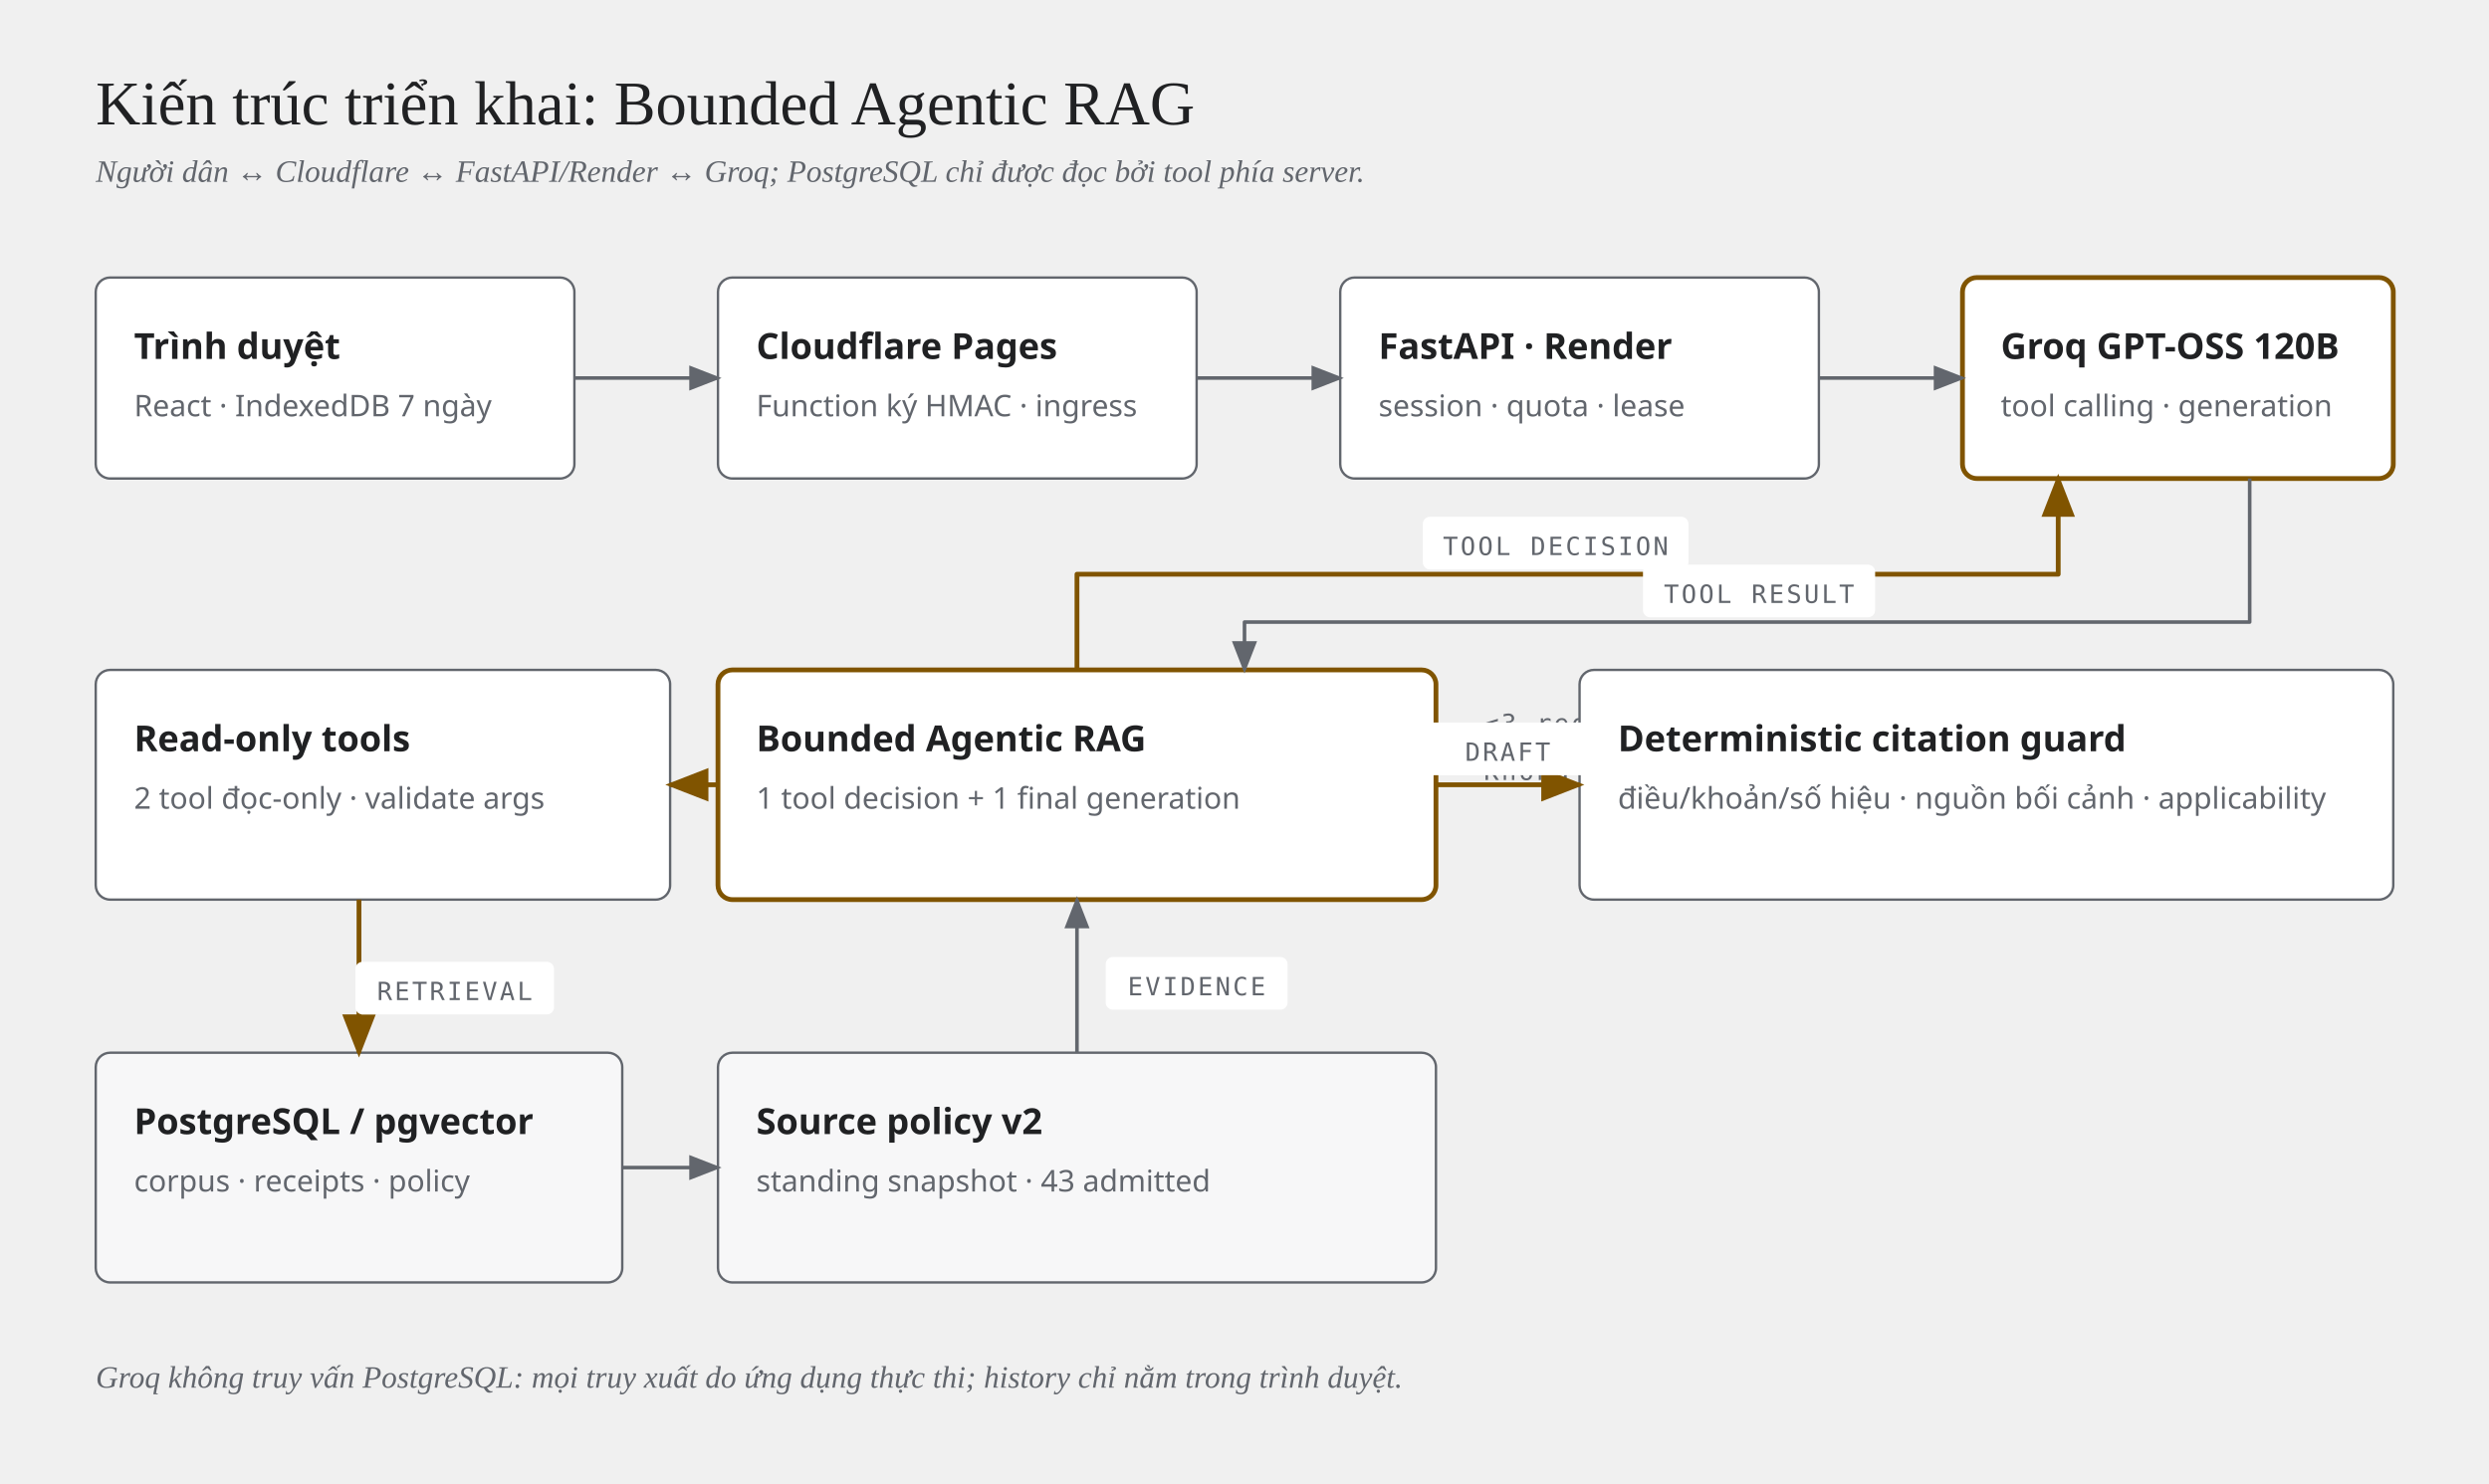
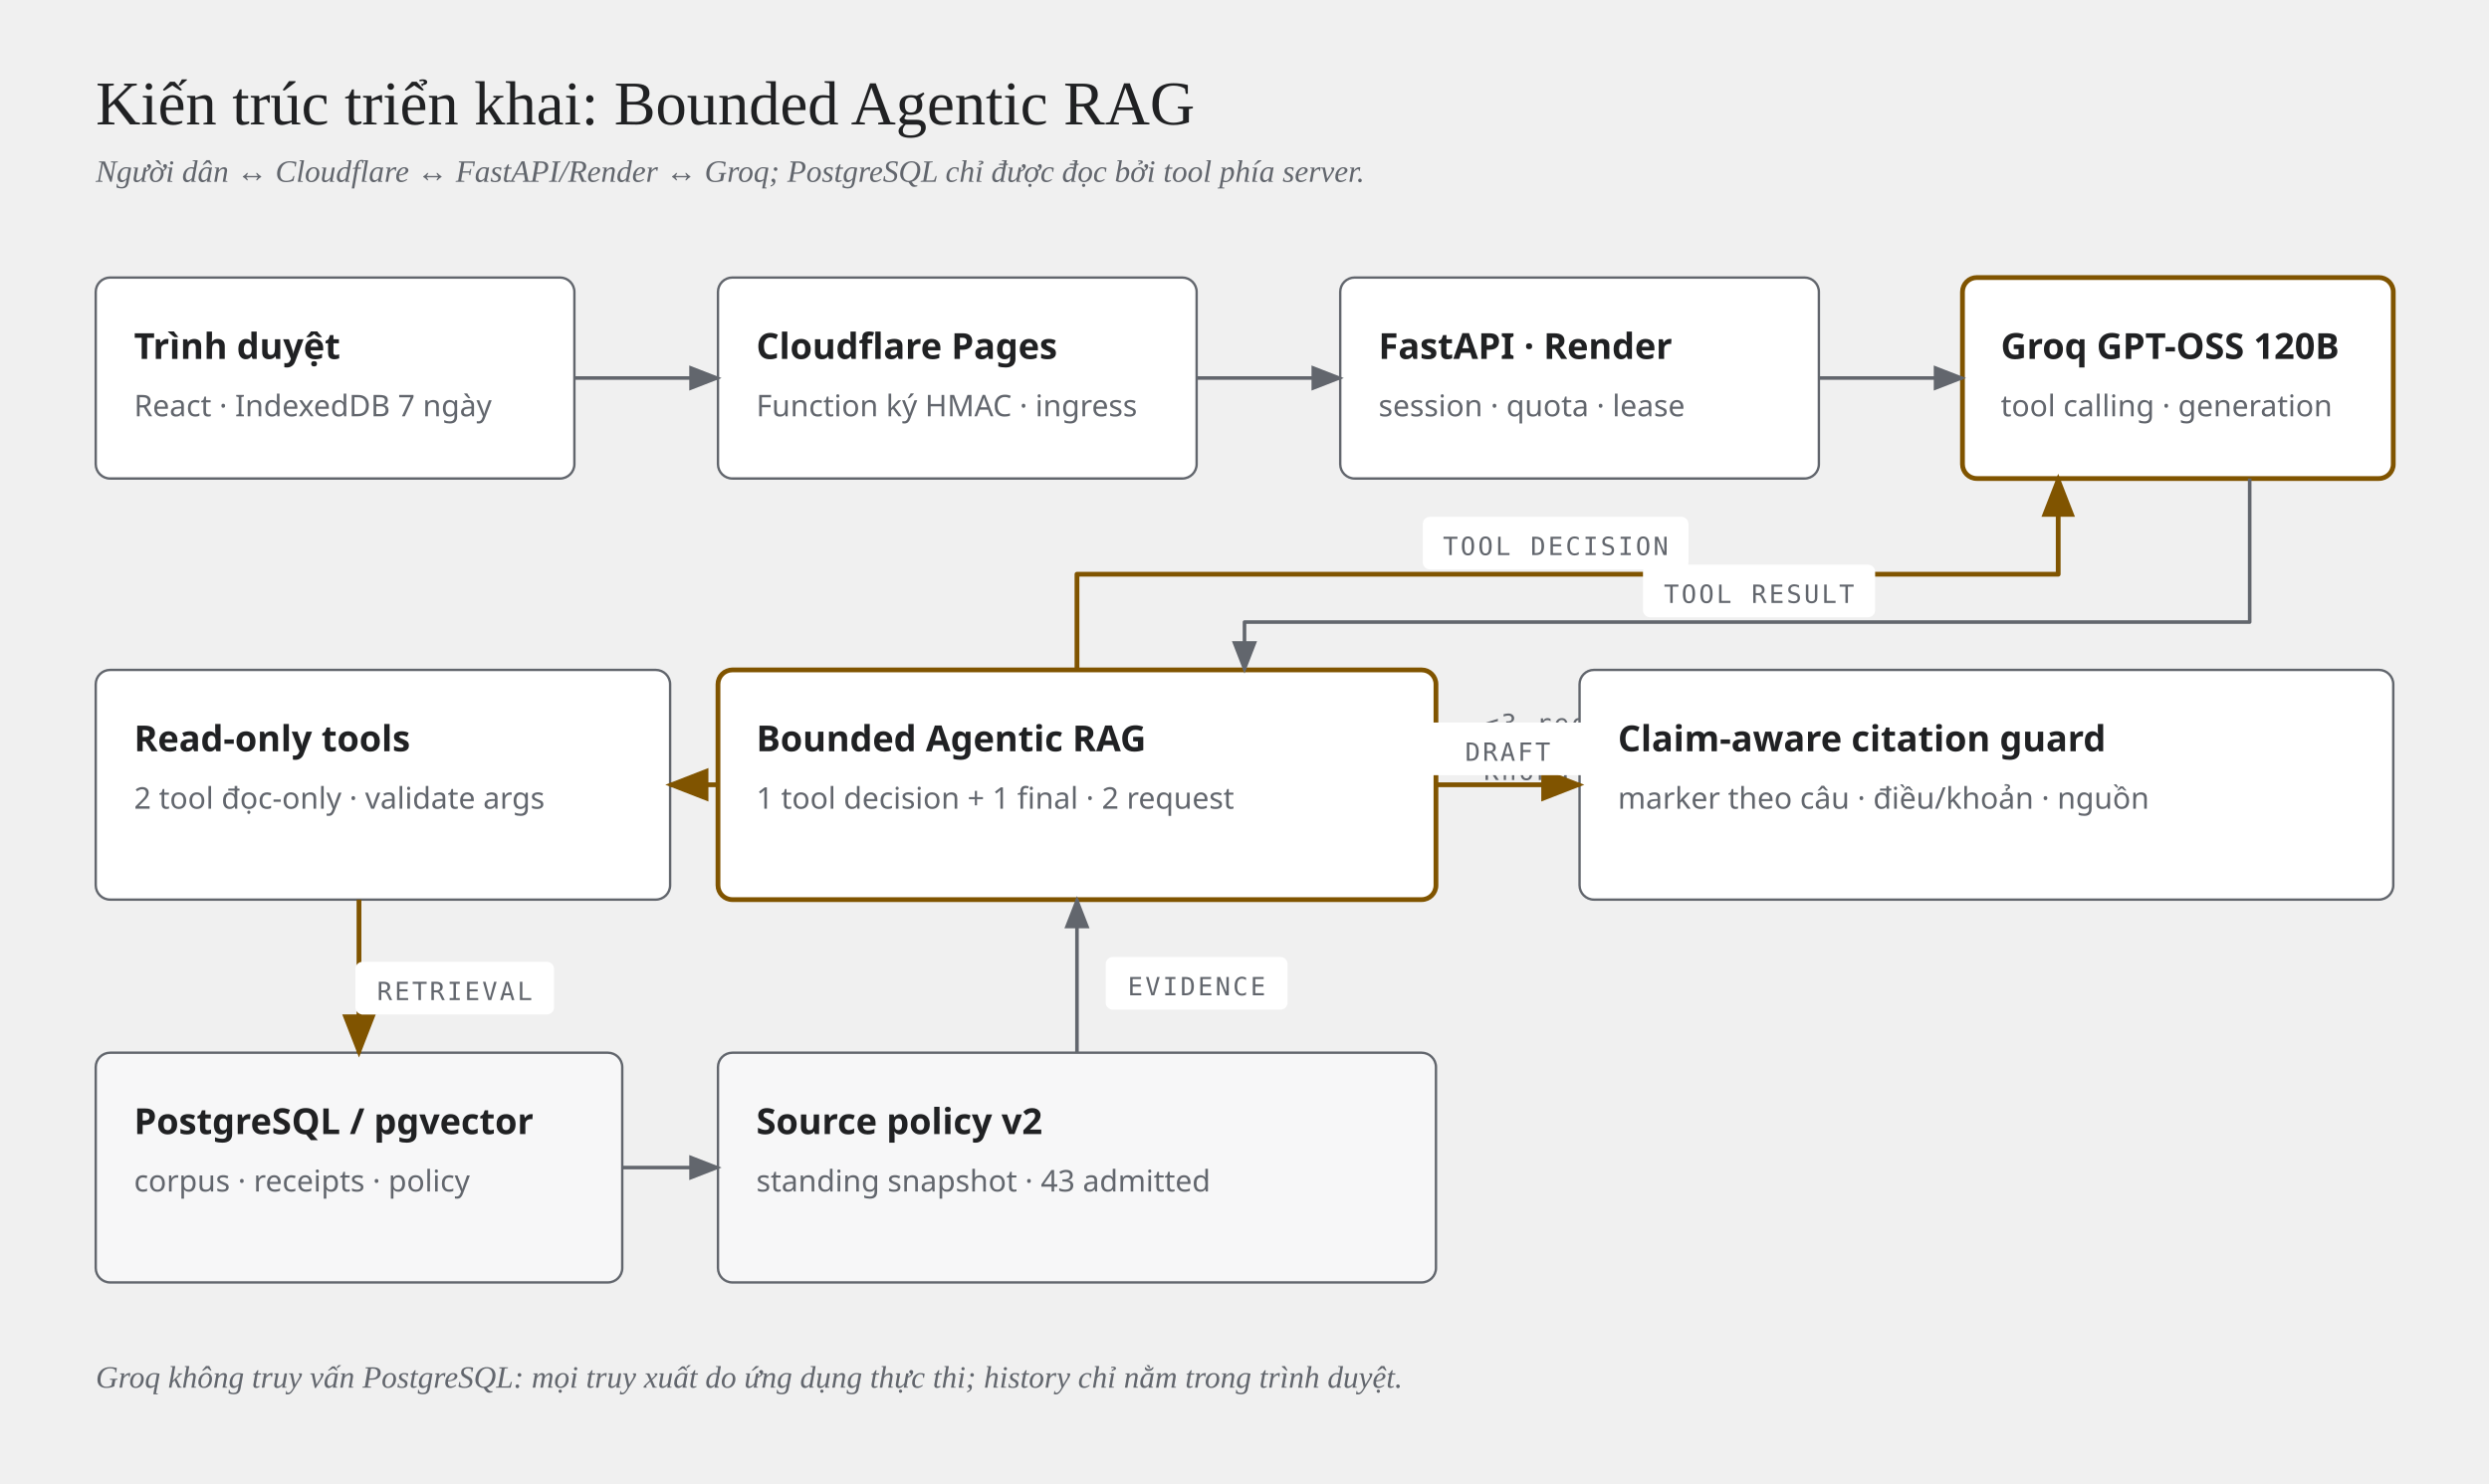
<svg xmlns="http://www.w3.org/2000/svg" viewBox="0 0 1040 620" role="img" aria-labelledby="architecture-title architecture-desc" id="architecture-root">
  <defs>
    <style>#architecture-root { font-family: 'Be Vietnam Pro', system-ui, sans-serif; color: #202123; }
      #architecture-root .diagram-container { width: 100%; overflow-x: auto; }</style>
    <marker id="architecture-arrow" markerWidth="9" markerHeight="7" refX="8" refY="3.5" orient="auto">
      <path d="M0 0L9 3.5L0 7" fill="#62666d" />
    </marker>
    <marker id="architecture-arrow-accent" markerWidth="9" markerHeight="7" refX="8" refY="3.5" orient="auto">
      <path d="M0 0L9 3.5L0 7" fill="#805400" />
    </marker>
  </defs>
  <text x="40" y="52" text-anchor="start" font-family="Georgia, 'Times New Roman', serif" font-size="26" font-weight="400" fill="#202123">Kiến trúc triển khai: Bounded Agentic RAG</text>
  <text x="40" y="76" text-anchor="start" font-family="Georgia, 'Times New Roman', serif" font-size="13" font-style="italic" fill="#62666d">Người dân ↔ Cloudflare ↔ FastAPI/Render ↔ Groq; PostgreSQL chỉ được đọc bởi tool phía server.</text>
  <rect x="40" y="116" width="200" height="84" rx="6" fill="#ffffff" stroke="#62666d" stroke-width="1" />
  <text x="56" y="150" text-anchor="start" font-family="'Be Vietnam Pro', system-ui, sans-serif" font-size="15" font-weight="600" fill="#202123">Trình duyệt</text>
  <text x="56" y="174" text-anchor="start" font-family="'Be Vietnam Pro', system-ui, sans-serif" font-size="12.5" font-weight="400" fill="#62666d">React · IndexedDB 7 ngày</text>
  <rect x="300" y="116" width="200" height="84" rx="6" fill="#ffffff" stroke="#62666d" stroke-width="1" />
  <text x="316" y="150" text-anchor="start" font-family="'Be Vietnam Pro', system-ui, sans-serif" font-size="15" font-weight="600" fill="#202123">Cloudflare Pages</text>
  <text x="316" y="174" text-anchor="start" font-family="'Be Vietnam Pro', system-ui, sans-serif" font-size="12.5" font-weight="400" fill="#62666d">Function ký HMAC · ingress</text>
  <rect x="560" y="116" width="200" height="84" rx="6" fill="#ffffff" stroke="#62666d" stroke-width="1" />
  <text x="576" y="150" text-anchor="start" font-family="'Be Vietnam Pro', system-ui, sans-serif" font-size="15" font-weight="600" fill="#202123">FastAPI · Render</text>
  <text x="576" y="174" text-anchor="start" font-family="'Be Vietnam Pro', system-ui, sans-serif" font-size="12.5" font-weight="400" fill="#62666d">session · quota · lease</text>
  <rect x="820" y="116" width="180" height="84" rx="6" fill="#ffffff" stroke="#805400" stroke-width="2" />
  <text x="836" y="150" text-anchor="start" font-family="'Be Vietnam Pro', system-ui, sans-serif" font-size="15" font-weight="600" fill="#202123">Groq GPT-OSS 120B</text>
  <text x="836" y="174" text-anchor="start" font-family="'Be Vietnam Pro', system-ui, sans-serif" font-size="12.5" font-weight="400" fill="#62666d">tool calling · generation</text>
  <path d="M240 158H300" fill="none" stroke="#62666d" stroke-width="1.5" stroke-linejoin="round" marker-end="url(#architecture-arrow)" />
  <path d="M500 158H560" fill="none" stroke="#62666d" stroke-width="1.5" stroke-linejoin="round" marker-end="url(#architecture-arrow)" />
  <path d="M760 158H820" fill="none" stroke="#62666d" stroke-width="1.5" stroke-linejoin="round" marker-end="url(#architecture-arrow)" />
  <rect x="300" y="280" width="300" height="96" rx="6" fill="#ffffff" stroke="#805400" stroke-width="2" />
  <text x="316" y="314" text-anchor="start" font-family="'Be Vietnam Pro', system-ui, sans-serif" font-size="15" font-weight="600" fill="#202123">Bounded Agentic RAG</text>
-   <text x="316" y="338" text-anchor="start" font-family="'Be Vietnam Pro', system-ui, sans-serif" font-size="12.5" font-weight="400" fill="#62666d">1 tool decision + 1 final generation</text>
+   <text x="316" y="338" text-anchor="start" font-family="'Be Vietnam Pro', system-ui, sans-serif" font-size="12.5" font-weight="400" fill="#62666d">1 tool decision + 1 final · 2 request</text>
  <text x="620" y="306" text-anchor="start" font-family="ui-monospace, 'SFMono-Regular', Menlo, monospace" font-size="10.5" fill="#62666d" letter-spacing="1">≤3 request · ≤2 tool</text>
  <text x="620" y="326" text-anchor="start" font-family="ui-monospace, 'SFMono-Regular', Menlo, monospace" font-size="10.5" fill="#62666d" letter-spacing="1">Không repair loop</text>
  <path d="M450 280V240H860V200" fill="none" stroke="#805400" stroke-width="2" stroke-linejoin="round" marker-end="url(#architecture-arrow-accent)" />
  <rect x="594.5" y="216" width="111" height="22" rx="3" fill="#ffffff" />
  <text x="650" y="232" text-anchor="middle" font-family="ui-monospace, 'SFMono-Regular', Menlo, monospace" font-size="10.5" fill="#62666d" letter-spacing="1">TOOL DECISION</text>
  <path d="M940 200V260H520V280" fill="none" stroke="#62666d" stroke-width="1.5" stroke-linejoin="round" marker-end="url(#architecture-arrow)" />
  <rect x="686.5" y="236" width="97" height="22" rx="3" fill="#ffffff" />
  <text x="735" y="252" text-anchor="middle" font-family="ui-monospace, 'SFMono-Regular', Menlo, monospace" font-size="10.5" fill="#62666d" letter-spacing="1">TOOL RESULT</text>
  <rect x="40" y="280" width="240" height="96" rx="6" fill="#ffffff" stroke="#62666d" stroke-width="1" />
  <text x="56" y="314" text-anchor="start" font-family="'Be Vietnam Pro', system-ui, sans-serif" font-size="15" font-weight="600" fill="#202123">Read-only tools</text>
  <text x="56" y="338" text-anchor="start" font-family="'Be Vietnam Pro', system-ui, sans-serif" font-size="12.5" font-weight="400" fill="#62666d">2 tool đọc-only · validate args</text>
  <rect x="40" y="440" width="220" height="96" rx="6" fill="#f7f7f8" stroke="#62666d" stroke-width="1" />
  <text x="56" y="474" text-anchor="start" font-family="'Be Vietnam Pro', system-ui, sans-serif" font-size="15" font-weight="600" fill="#202123">PostgreSQL / pgvector</text>
  <text x="56" y="498" text-anchor="start" font-family="'Be Vietnam Pro', system-ui, sans-serif" font-size="12.5" font-weight="400" fill="#62666d">corpus · receipts · policy</text>
  <rect x="300" y="440" width="300" height="96" rx="6" fill="#f7f7f8" stroke="#62666d" stroke-width="1" />
  <text x="316" y="474" text-anchor="start" font-family="'Be Vietnam Pro', system-ui, sans-serif" font-size="15" font-weight="600" fill="#202123">Source policy v2</text>
  <text x="316" y="498" text-anchor="start" font-family="'Be Vietnam Pro', system-ui, sans-serif" font-size="12.5" font-weight="400" fill="#62666d">standing snapshot · 43 admitted</text>
  <rect x="660" y="280" width="340" height="96" rx="6" fill="#ffffff" stroke="#62666d" stroke-width="1" />
-   <text x="676" y="314" text-anchor="start" font-family="'Be Vietnam Pro', system-ui, sans-serif" font-size="15" font-weight="600" fill="#202123">Deterministic citation guard</text>
-   <text x="676" y="338" text-anchor="start" font-family="'Be Vietnam Pro', system-ui, sans-serif" font-size="12.5" font-weight="400" fill="#62666d">điều/khoản/số hiệu · nguồn bối cảnh · applicability</text>
+   <text x="676" y="314" text-anchor="start" font-family="'Be Vietnam Pro', system-ui, sans-serif" font-size="15" font-weight="600" fill="#202123">Claim-aware citation guard</text>
+   <text x="676" y="338" text-anchor="start" font-family="'Be Vietnam Pro', system-ui, sans-serif" font-size="12.5" font-weight="400" fill="#62666d">marker theo câu · điều/khoản · nguồn</text>
  <path d="M300 328H280" fill="none" stroke="#805400" stroke-width="2" stroke-linejoin="round" marker-end="url(#architecture-arrow-accent)" />
  <path d="M150 376V440" fill="none" stroke="#805400" stroke-width="2" stroke-linejoin="round" marker-end="url(#architecture-arrow-accent)" />
  <rect x="148.5" y="402" width="83" height="22" rx="3" fill="#ffffff" />
  <text x="190" y="418" text-anchor="middle" font-family="ui-monospace, 'SFMono-Regular', Menlo, monospace" font-size="10.5" fill="#62666d" letter-spacing="1">RETRIEVAL</text>
  <path d="M260 488H300" fill="none" stroke="#62666d" stroke-width="1.5" stroke-linejoin="round" marker-end="url(#architecture-arrow)" />
  <path d="M450 440V376" fill="none" stroke="#62666d" stroke-width="1.5" stroke-linejoin="round" marker-end="url(#architecture-arrow)" />
  <rect x="462.0" y="400" width="76" height="22" rx="3" fill="#ffffff" />
  <text x="500" y="416" text-anchor="middle" font-family="ui-monospace, 'SFMono-Regular', Menlo, monospace" font-size="10.5" fill="#62666d" letter-spacing="1">EVIDENCE</text>
  <path d="M600 328H660" fill="none" stroke="#805400" stroke-width="2" stroke-linejoin="round" marker-end="url(#architecture-arrow-accent)" />
  <rect x="594.0" y="302" width="72" height="22" rx="3" fill="#ffffff" />
  <text x="630" y="318" text-anchor="middle" font-family="ui-monospace, 'SFMono-Regular', Menlo, monospace" font-size="10.5" fill="#62666d" letter-spacing="1">DRAFT</text>
  <text x="40" y="580" text-anchor="start" font-family="Georgia, 'Times New Roman', serif" font-size="13" font-style="italic" fill="#62666d">Groq không truy vấn PostgreSQL: mọi truy xuất do ứng dụng thực thi; history chỉ nằm trong trình duyệt.</text>
</svg>
